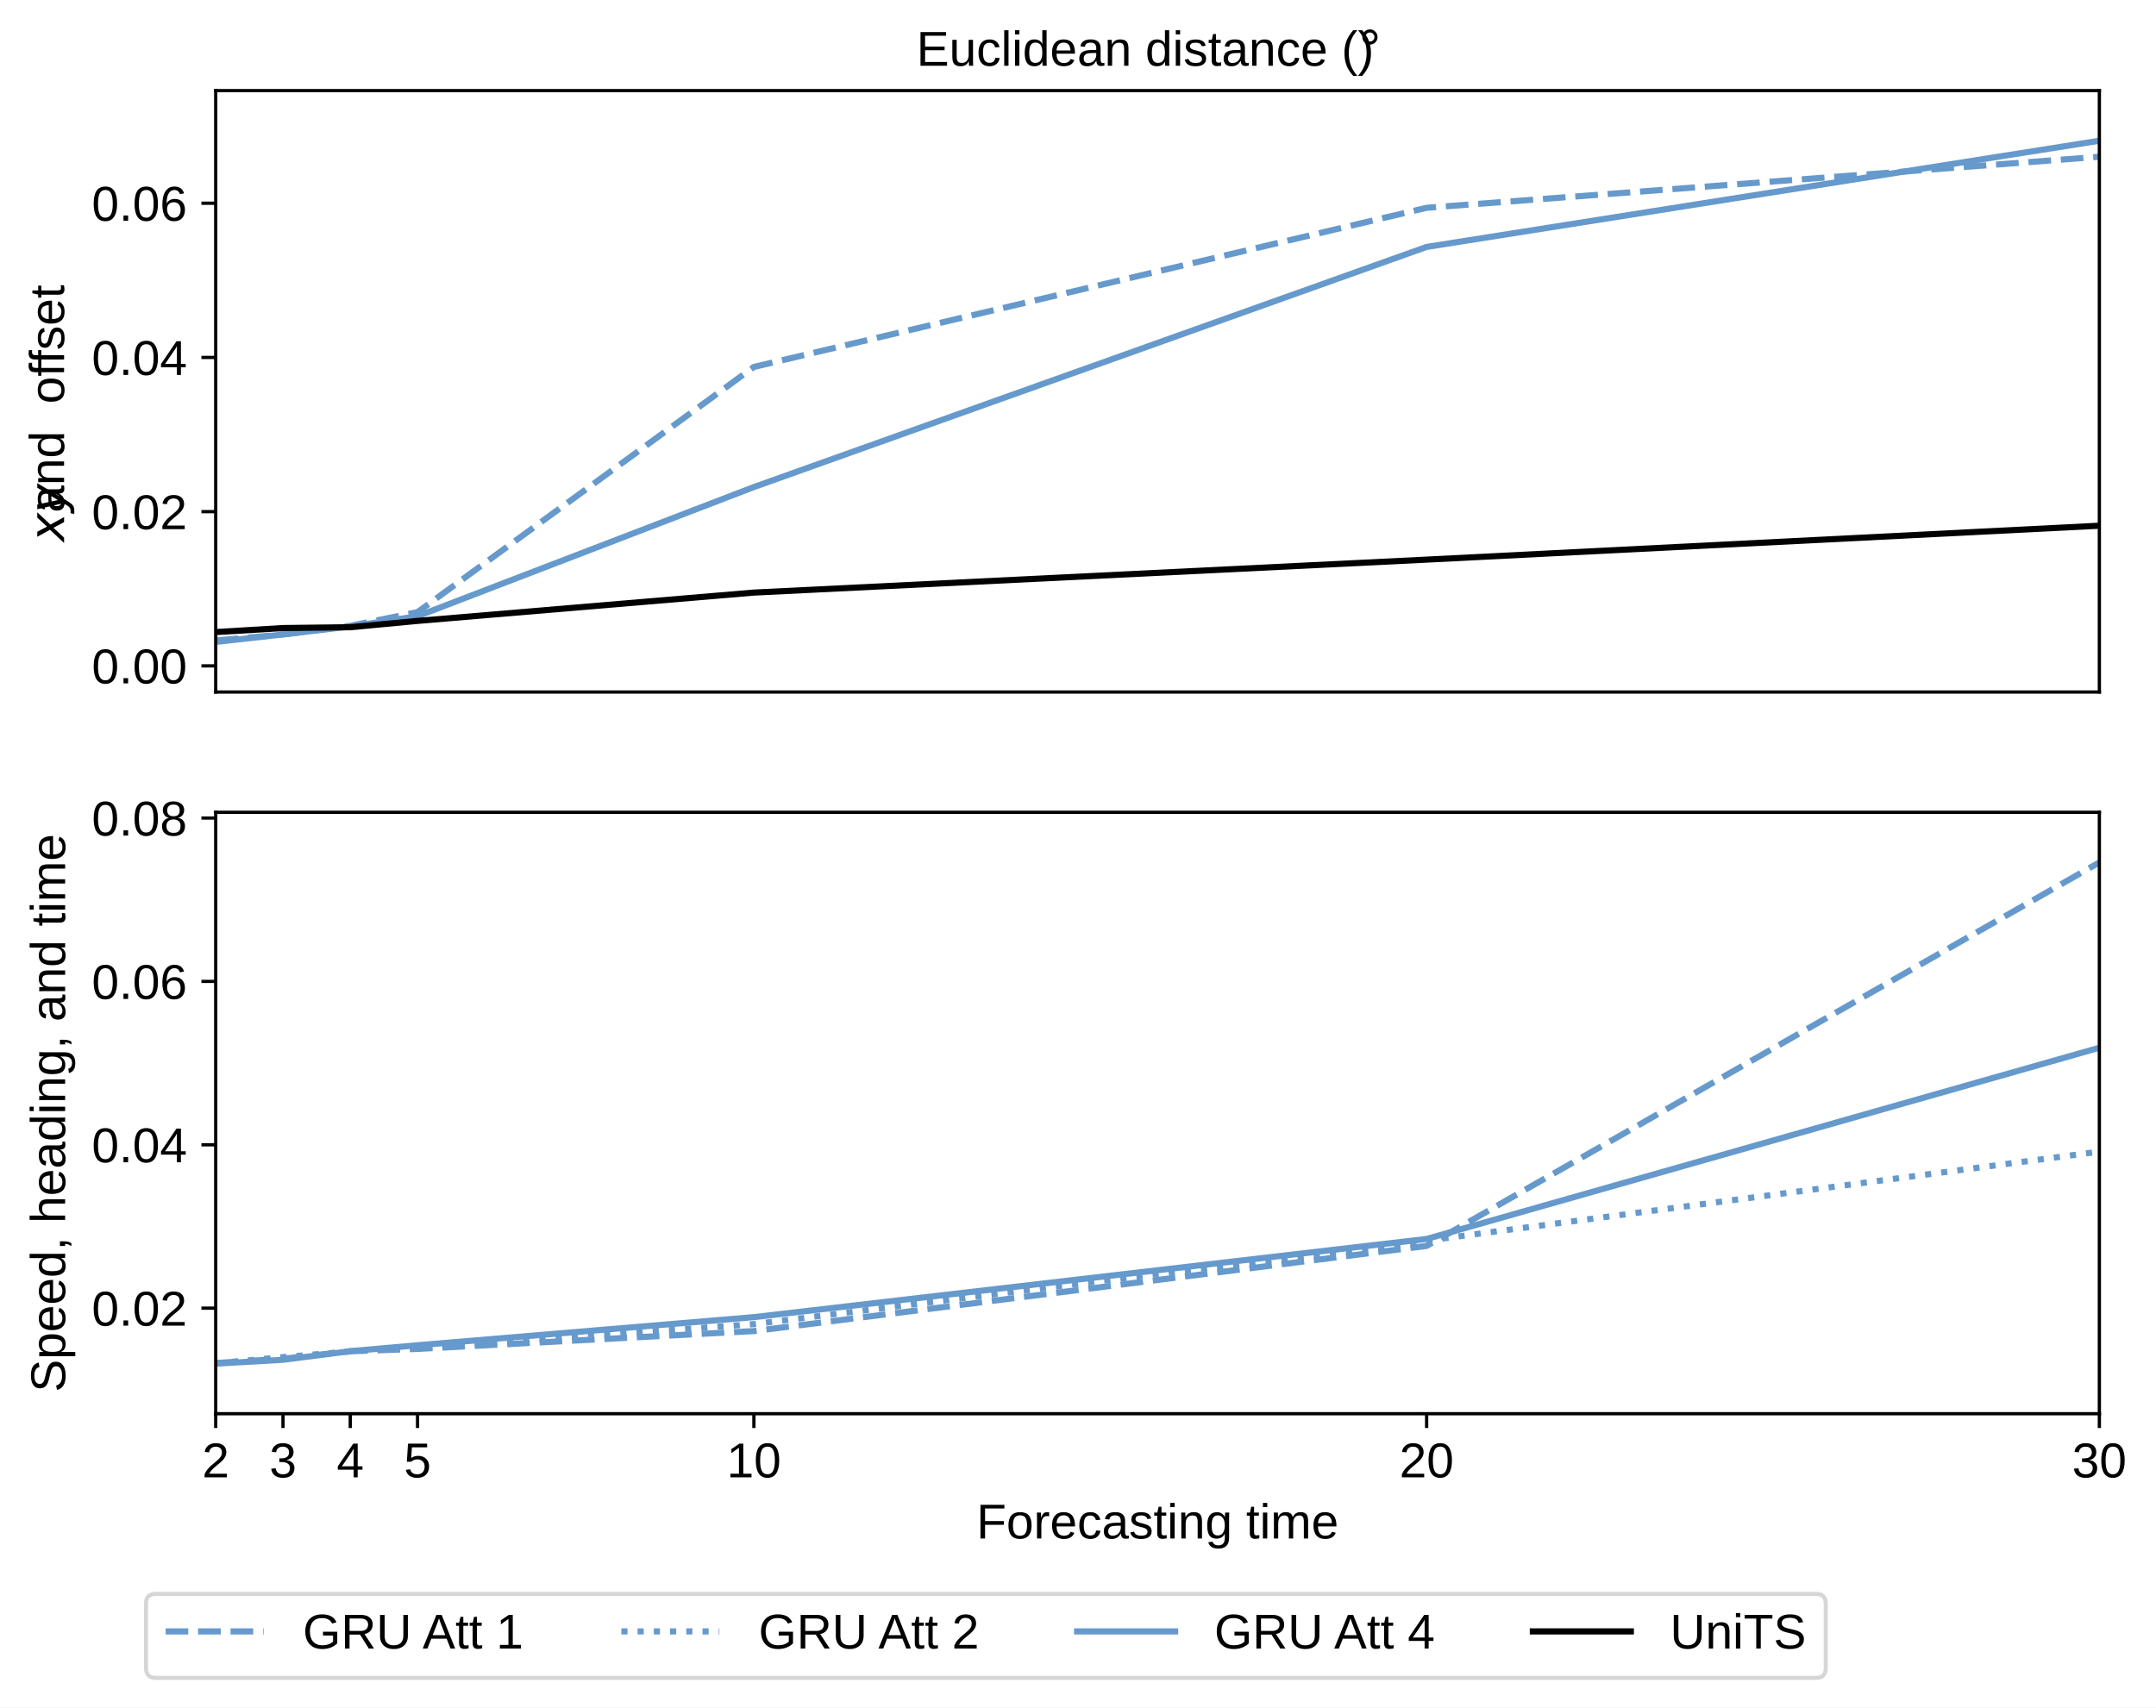
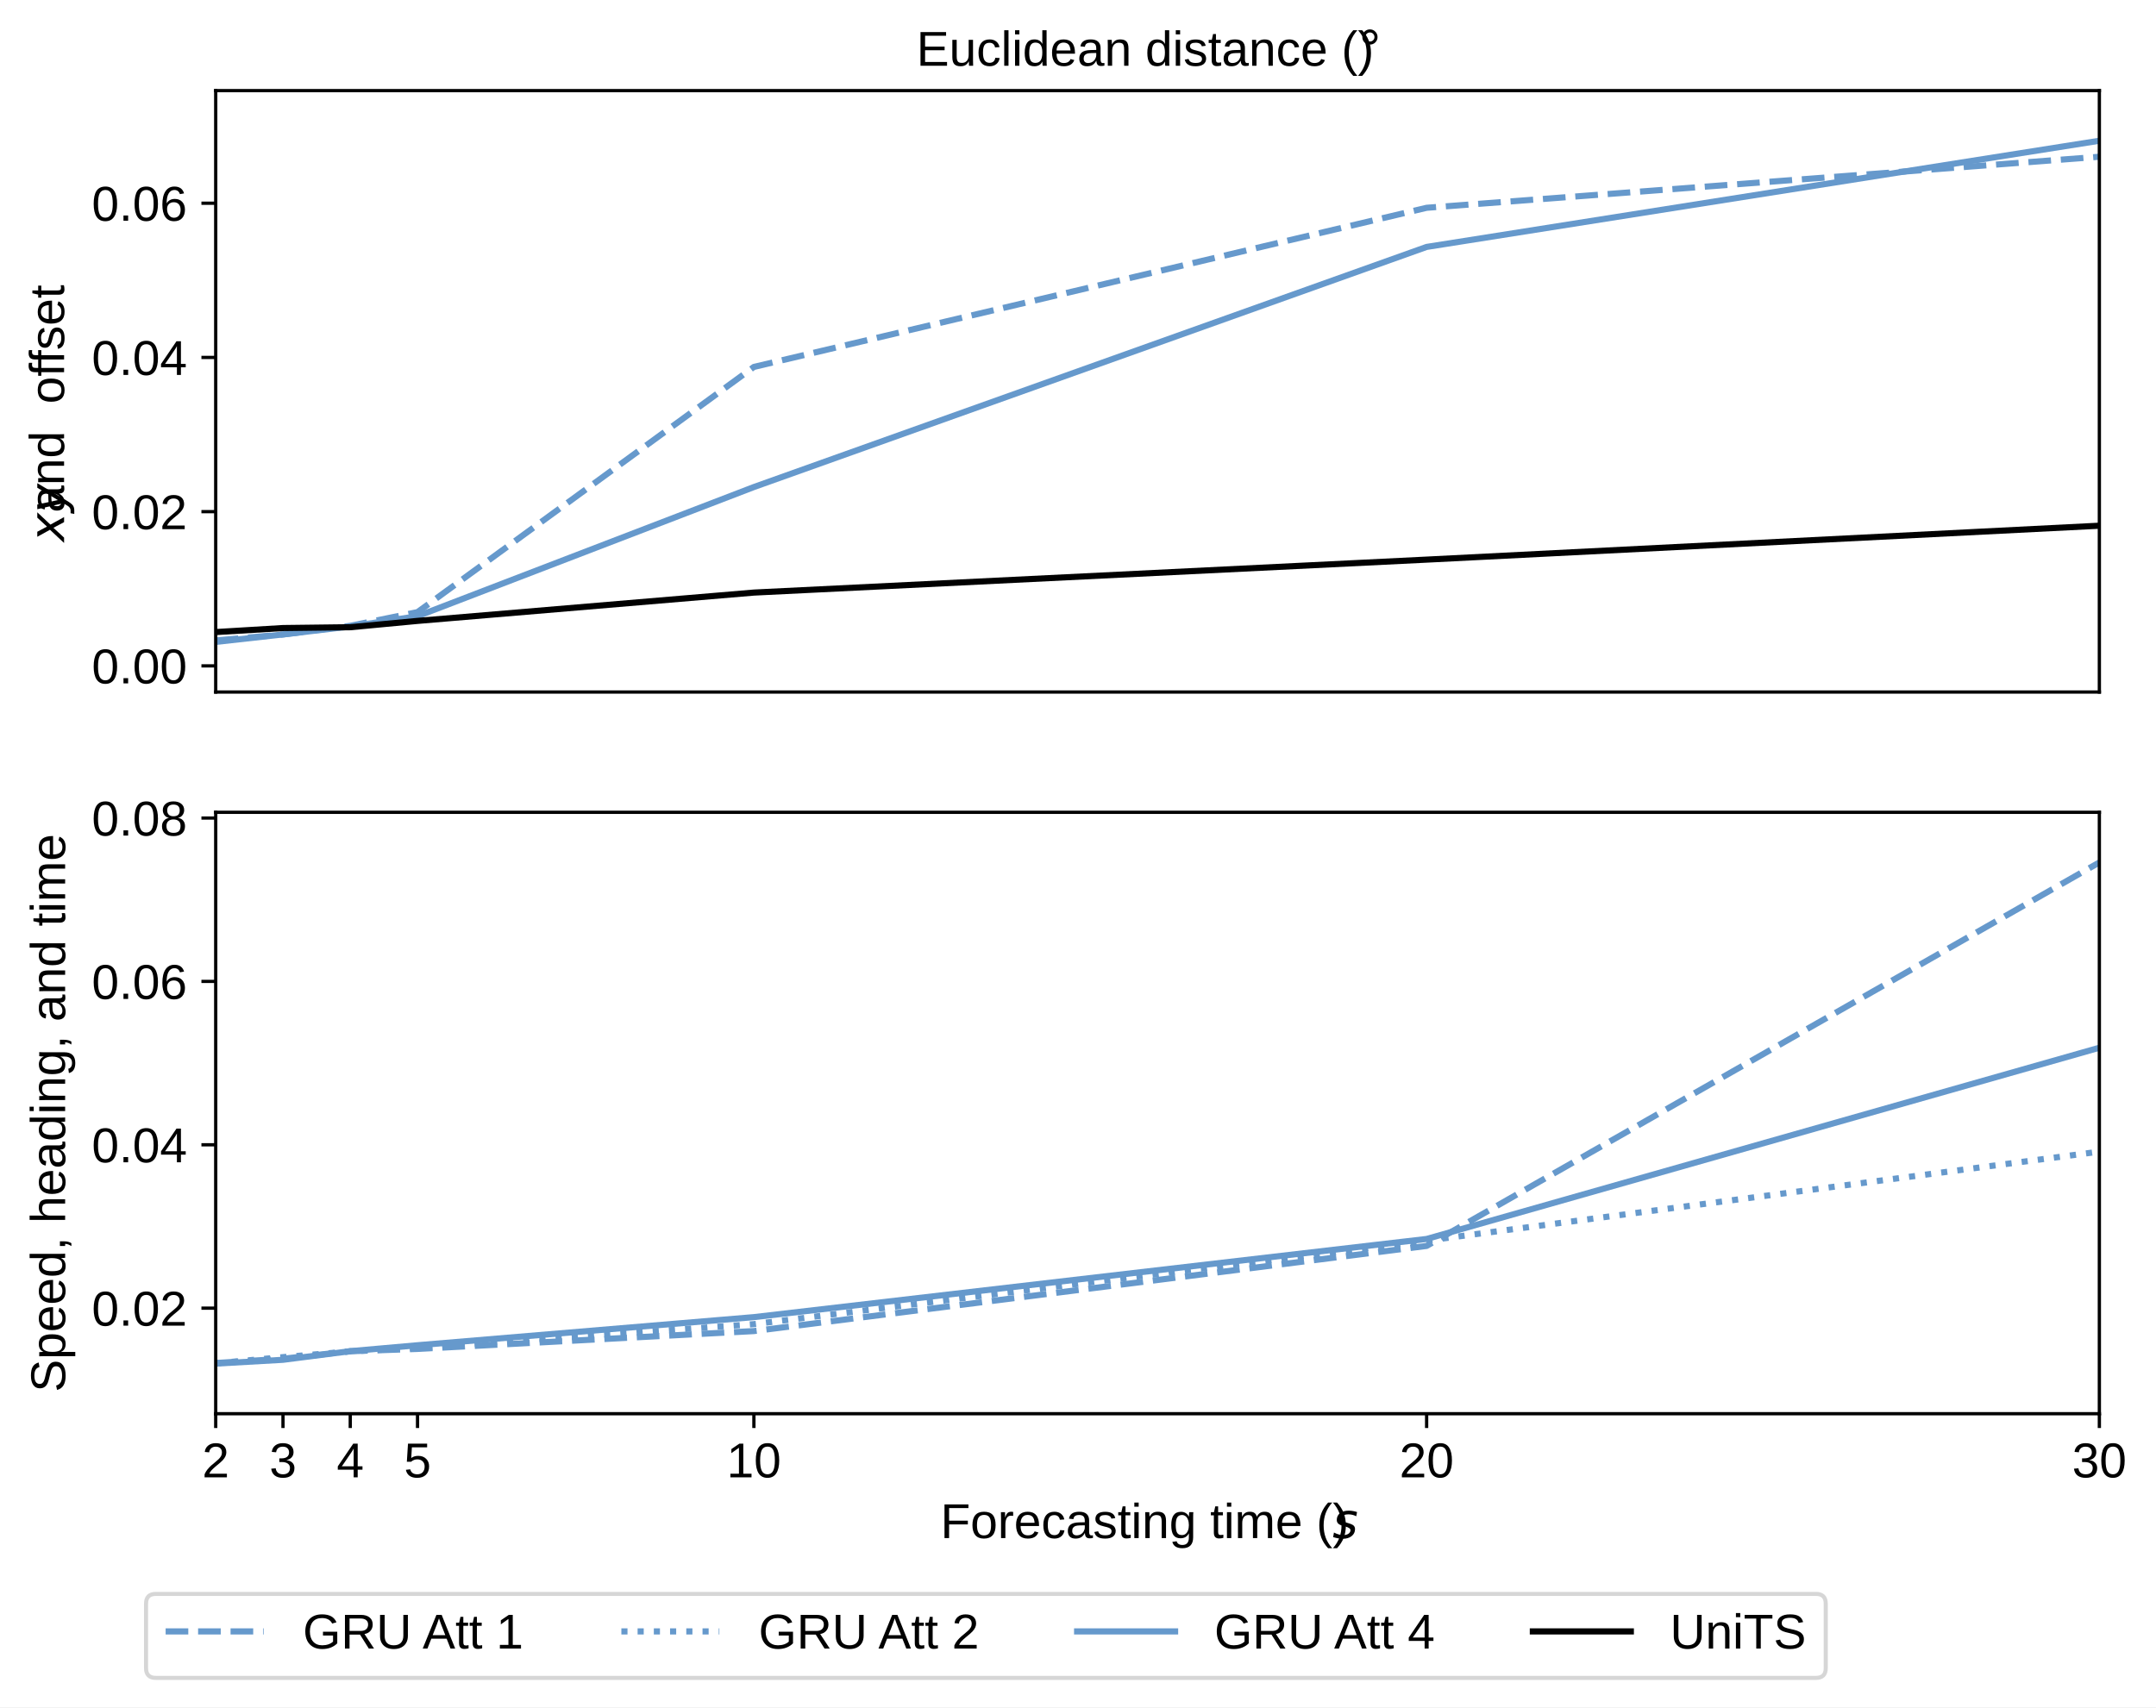
<svg xmlns="http://www.w3.org/2000/svg" xmlns:xlink="http://www.w3.org/1999/xlink" width="528.045pt" height="418.246pt" viewBox="0 0 528.045 418.246" version="1.1">
  <defs>
    <style type="text/css">*{stroke-linejoin: round; stroke-linecap: butt}</style>
  </defs>
  <g id="figure_1">
    <g id="patch_1">
      <path d="M 0 418.246  L 528.045 418.246  L 528.045 0  L 0 0  z " style="fill: #ffffff" />
    </g>
    <g id="axes_1">
      <g id="patch_2">
        <path d="M 52.833 169.531  L 514.172 169.531  L 514.172 22.2  L 52.833 22.2  z " style="fill: #ffffff" />
      </g>
      <g id="matplotlib.axis_1" />
      <g id="matplotlib.axis_2">
        <g id="ytick_1">
          <g id="line2d_1">
            <defs>
-               <path id="mee6f4f04a1" d="M 0 0  L -3.5 0  " style="stroke: #000000; stroke-width: 0.8" />
+               <path id="m9b01859ab0" d="M 0 0  L -3.5 0  " style="stroke: #000000; stroke-width: 0.8" />
            </defs>
            <g>
-               <use xlink:href="#mee6f4f04a1" x="52.833" y="163.121" style="stroke: #000000; stroke-width: 0.8" />
+               <use xlink:href="#m9b01859ab0" x="52.833" y="163.121" style="stroke: #000000; stroke-width: 0.8" />
            </g>
          </g>
          <g id="text_1">
            <text style="font: 12px 'Arial'; text-anchor: end" x="45.833" y="167.416" transform="rotate(-0 45.83313 167.4161)">0.00</text>
          </g>
        </g>
        <g id="ytick_2">
          <g id="line2d_2">
            <g>
-               <use xlink:href="#mee6f4f04a1" x="52.833" y="125.341" style="stroke: #000000; stroke-width: 0.8" />
+               <use xlink:href="#m9b01859ab0" x="52.833" y="125.341" style="stroke: #000000; stroke-width: 0.8" />
            </g>
          </g>
          <g id="text_2">
            <text style="font: 12px 'Arial'; text-anchor: end" x="45.833" y="129.636" transform="rotate(-0 45.83313 129.6358)">0.02</text>
          </g>
        </g>
        <g id="ytick_3">
          <g id="line2d_3">
            <g>
-               <use xlink:href="#mee6f4f04a1" x="52.833" y="87.561" style="stroke: #000000; stroke-width: 0.8" />
+               <use xlink:href="#m9b01859ab0" x="52.833" y="87.561" style="stroke: #000000; stroke-width: 0.8" />
            </g>
          </g>
          <g id="text_3">
            <text style="font: 12px 'Arial'; text-anchor: end" x="45.833" y="91.855" transform="rotate(-0 45.83313 91.8555)">0.04</text>
          </g>
        </g>
        <g id="ytick_4">
          <g id="line2d_4">
            <g>
-               <use xlink:href="#mee6f4f04a1" x="52.833" y="49.781" style="stroke: #000000; stroke-width: 0.8" />
+               <use xlink:href="#m9b01859ab0" x="52.833" y="49.781" style="stroke: #000000; stroke-width: 0.8" />
            </g>
          </g>
          <g id="text_4">
            <text style="font: 12px 'Arial'; text-anchor: end" x="45.833" y="54.075" transform="rotate(-0 45.83313 54.07519)">0.06</text>
          </g>
        </g>
        <g id="text_5">
          <g transform="translate(15.96 132.7054) rotate(-90)">
            <text>
              <tspan style="font: oblique 12px 'DejaVu Sans'" x="0 33.791" y="-0.266">xy</tspan>
              <tspan style="font: 12px 'Arial'" x="7.102 10.436 17.109 23.783 30.457 40.893 44.227 50.9 54.234 57.568 63.568 70.242" y="-0.266"> and  offset</tspan>
            </text>
          </g>
        </g>
      </g>
      <g id="line2d_5">
-         <path d="M 52.833 156.894  L 69.31 155.431  L 85.786 153.308  L 102.262 149.953  L 184.644 89.889  L 349.408 50.903  L 514.172 38.401  " clip-path="url(#p4ac5926fc3)" style="fill: none; stroke-dasharray: 5.55,2.4; stroke-dashoffset: 0; stroke: #6699cc; stroke-width: 1.5" />
+         <path d="M 52.833 156.894  L 69.31 155.431  L 85.786 153.308  L 102.262 149.953  L 184.644 89.889  L 349.408 50.903  L 514.172 38.401  " clip-path="url(#pd69dfebcdf)" style="fill: none; stroke-dasharray: 5.55,2.4; stroke-dashoffset: 0; stroke: #6699cc; stroke-width: 1.5" />
      </g>
      <g id="line2d_6">
-         <path d="M 52.833 157.253  L 69.31 155.425  L 85.786 153.473  L 102.262 150.95  L 184.644 119.313  L 349.408 60.49  L 514.172 34.478  " clip-path="url(#p4ac5926fc3)" style="fill: none; stroke: #6699cc; stroke-width: 1.5; stroke-linecap: square" />
+         <path d="M 52.833 157.253  L 69.31 155.425  L 85.786 153.473  L 102.262 150.95  L 184.644 119.313  L 349.408 60.49  L 514.172 34.478  " clip-path="url(#pd69dfebcdf)" style="fill: none; stroke: #6699cc; stroke-width: 1.5; stroke-linecap: square" />
      </g>
      <g id="line2d_7">
-         <path d="M 52.833 154.844  L 69.31 153.857  L 85.786 153.656  L 102.262 152.106  L 184.644 145.168  L 349.408 137.094  L 514.172 128.787  " clip-path="url(#p4ac5926fc3)" style="fill: none; stroke: #000000; stroke-width: 1.5; stroke-linecap: square" />
+         <path d="M 52.833 154.844  L 69.31 153.857  L 85.786 153.656  L 102.262 152.106  L 184.644 145.168  L 349.408 137.094  L 514.172 128.787  " clip-path="url(#pd69dfebcdf)" style="fill: none; stroke: #000000; stroke-width: 1.5; stroke-linecap: square" />
      </g>
      <g id="patch_3">
        <path d="M 52.833 169.531  L 52.833 22.2  " style="fill: none; stroke: #000000; stroke-width: 0.8; stroke-linejoin: miter; stroke-linecap: square" />
      </g>
      <g id="patch_4">
        <path d="M 514.172 169.531  L 514.172 22.2  " style="fill: none; stroke: #000000; stroke-width: 0.8; stroke-linejoin: miter; stroke-linecap: square" />
      </g>
      <g id="patch_5">
        <path d="M 52.833 169.531  L 514.172 169.531  " style="fill: none; stroke: #000000; stroke-width: 0.8; stroke-linejoin: miter; stroke-linecap: square" />
      </g>
      <g id="patch_6">
        <path d="M 52.833 22.2  L 514.172 22.2  " style="fill: none; stroke: #000000; stroke-width: 0.8; stroke-linejoin: miter; stroke-linecap: square" />
      </g>
      <g id="text_6">
        <g transform="translate(224.4624 16.2)">
          <text>
            <tspan style="font: 12px 'Arial'" x="0 8.004 14.678 20.678 23.344 26.01 32.684 39.357 46.031 52.705 56.039 62.713 65.379 71.379 74.713 81.387 88.061 94.061 100.734 104.068 114.064" y="-0.094">Euclidean distance ()</tspan>
            <tspan style="font: 12px 'DejaVu Sans'" x="108.064" y="-0.094">°</tspan>
          </text>
        </g>
      </g>
    </g>
    <g id="axes_2">
      <g id="patch_7">
        <path d="M 52.833 346.328  L 514.172 346.328  L 514.172 198.997  L 52.833 198.997  z " style="fill: #ffffff" />
      </g>
      <g id="matplotlib.axis_3">
        <g id="xtick_1">
          <g id="line2d_8">
            <defs>
-               <path id="m0c43f09021" d="M 0 0  L 0 3.5  " style="stroke: #000000; stroke-width: 0.8" />
+               <path id="medcdb16cb2" d="M 0 0  L 0 3.5  " style="stroke: #000000; stroke-width: 0.8" />
            </defs>
            <g>
-               <use xlink:href="#m0c43f09021" x="52.833" y="346.328" style="stroke: #000000; stroke-width: 0.8" />
+               <use xlink:href="#medcdb16cb2" x="52.833" y="346.328" style="stroke: #000000; stroke-width: 0.8" />
            </g>
          </g>
          <g id="text_7">
            <text style="font: 12px 'Arial'; text-anchor: middle" x="52.833" y="361.917" transform="rotate(-0 52.83313 361.9169)">2</text>
          </g>
        </g>
        <g id="xtick_2">
          <g id="line2d_9">
            <g>
-               <use xlink:href="#m0c43f09021" x="69.31" y="346.328" style="stroke: #000000; stroke-width: 0.8" />
+               <use xlink:href="#medcdb16cb2" x="69.31" y="346.328" style="stroke: #000000; stroke-width: 0.8" />
            </g>
          </g>
          <g id="text_8">
            <text style="font: 12px 'Arial'; text-anchor: middle" x="69.31" y="361.917" transform="rotate(-0 69.3095 361.9169)">3</text>
          </g>
        </g>
        <g id="xtick_3">
          <g id="line2d_10">
            <g>
-               <use xlink:href="#m0c43f09021" x="85.786" y="346.328" style="stroke: #000000; stroke-width: 0.8" />
+               <use xlink:href="#medcdb16cb2" x="85.786" y="346.328" style="stroke: #000000; stroke-width: 0.8" />
            </g>
          </g>
          <g id="text_9">
            <text style="font: 12px 'Arial'; text-anchor: middle" x="85.786" y="361.917" transform="rotate(-0 85.78588 361.9169)">4</text>
          </g>
        </g>
        <g id="xtick_4">
          <g id="line2d_11">
            <g>
-               <use xlink:href="#m0c43f09021" x="102.262" y="346.328" style="stroke: #000000; stroke-width: 0.8" />
+               <use xlink:href="#medcdb16cb2" x="102.262" y="346.328" style="stroke: #000000; stroke-width: 0.8" />
            </g>
          </g>
          <g id="text_10">
            <text style="font: 12px 'Arial'; text-anchor: middle" x="102.262" y="361.917" transform="rotate(-0 102.2623 361.9169)">5</text>
          </g>
        </g>
        <g id="xtick_5">
          <g id="line2d_12">
            <g>
-               <use xlink:href="#m0c43f09021" x="184.644" y="346.328" style="stroke: #000000; stroke-width: 0.8" />
+               <use xlink:href="#medcdb16cb2" x="184.644" y="346.328" style="stroke: #000000; stroke-width: 0.8" />
            </g>
          </g>
          <g id="text_11">
            <text style="font: 12px 'Arial'; text-anchor: middle" x="184.644" y="361.917" transform="rotate(-0 184.6441 361.9169)">10</text>
          </g>
        </g>
        <g id="xtick_6">
          <g id="line2d_13">
            <g>
-               <use xlink:href="#m0c43f09021" x="349.408" y="346.328" style="stroke: #000000; stroke-width: 0.8" />
+               <use xlink:href="#medcdb16cb2" x="349.408" y="346.328" style="stroke: #000000; stroke-width: 0.8" />
            </g>
          </g>
          <g id="text_12">
            <text style="font: 12px 'Arial'; text-anchor: middle" x="349.408" y="361.917" transform="rotate(-0 349.4079 361.9169)">20</text>
          </g>
        </g>
        <g id="xtick_7">
          <g id="line2d_14">
            <g>
-               <use xlink:href="#m0c43f09021" x="514.172" y="346.328" style="stroke: #000000; stroke-width: 0.8" />
+               <use xlink:href="#medcdb16cb2" x="514.172" y="346.328" style="stroke: #000000; stroke-width: 0.8" />
            </g>
          </g>
          <g id="text_13">
            <text style="font: 12px 'Arial'; text-anchor: middle" x="514.172" y="361.917" transform="rotate(-0 514.1717 361.9169)">30</text>
          </g>
        </g>
        <g id="text_14">
-           <text style="font: 12px 'Arial'; text-anchor: middle" x="283.502" y="376.891" transform="rotate(-0 283.5024 376.8913)">Forecasting time</text>
+           <g transform="translate(230.3424 377.0619)">
+             <text>
+               <tspan style="font: 12px 'Arial'" x="0 7.33 14.004 18 24.674 30.674 37.348 43.348 46.682 49.348 56.021 62.695 66.029 69.363 72.029 82.025 88.699 92.033 102.281" y="-0.266">Forecasting time ()</tspan>
+               <tspan style="font: oblique 12px 'DejaVu Sans'" x="96.029" y="-0.266">s</tspan>
+             </text>
+           </g>
        </g>
      </g>
      <g id="matplotlib.axis_4">
        <g id="ytick_5">
          <g id="line2d_15">
            <g>
-               <use xlink:href="#mee6f4f04a1" x="52.833" y="320.462" style="stroke: #000000; stroke-width: 0.8" />
+               <use xlink:href="#m9b01859ab0" x="52.833" y="320.462" style="stroke: #000000; stroke-width: 0.8" />
            </g>
          </g>
          <g id="text_15">
            <text style="font: 12px 'Arial'; text-anchor: end" x="45.833" y="324.757" transform="rotate(-0 45.83313 324.757)">0.02</text>
          </g>
        </g>
        <g id="ytick_6">
          <g id="line2d_16">
            <g>
-               <use xlink:href="#mee6f4f04a1" x="52.833" y="280.443" style="stroke: #000000; stroke-width: 0.8" />
+               <use xlink:href="#m9b01859ab0" x="52.833" y="280.443" style="stroke: #000000; stroke-width: 0.8" />
            </g>
          </g>
          <g id="text_16">
            <text style="font: 12px 'Arial'; text-anchor: end" x="45.833" y="284.737" transform="rotate(-0 45.83313 284.7374)">0.04</text>
          </g>
        </g>
        <g id="ytick_7">
          <g id="line2d_17">
            <g>
-               <use xlink:href="#mee6f4f04a1" x="52.833" y="240.423" style="stroke: #000000; stroke-width: 0.8" />
+               <use xlink:href="#m9b01859ab0" x="52.833" y="240.423" style="stroke: #000000; stroke-width: 0.8" />
            </g>
          </g>
          <g id="text_17">
            <text style="font: 12px 'Arial'; text-anchor: end" x="45.833" y="244.718" transform="rotate(-0 45.83313 244.7179)">0.06</text>
          </g>
        </g>
        <g id="ytick_8">
          <g id="line2d_18">
            <g>
-               <use xlink:href="#mee6f4f04a1" x="52.833" y="200.404" style="stroke: #000000; stroke-width: 0.8" />
+               <use xlink:href="#m9b01859ab0" x="52.833" y="200.404" style="stroke: #000000; stroke-width: 0.8" />
            </g>
          </g>
          <g id="text_18">
            <text style="font: 12px 'Arial'; text-anchor: end" x="45.833" y="204.698" transform="rotate(-0 45.83313 204.6984)">0.08</text>
          </g>
        </g>
        <g id="text_19">
          <text style="font: 12px 'Arial'; text-anchor: middle" x="15.954" y="272.662" transform="rotate(-90 15.95438 272.6622)">Speed, heading, and time</text>
        </g>
      </g>
      <g id="line2d_19">
-         <path d="M 52.833 333.915  L 69.31 332.865  L 85.786 331.024  L 102.262 330.458  L 184.644 326.084  L 349.408 305.224  L 514.172 211.274  " clip-path="url(#p0a3753d292)" style="fill: none; stroke-dasharray: 5.55,2.4; stroke-dashoffset: 0; stroke: #6699cc; stroke-width: 1.5" />
+         <path d="M 52.833 333.915  L 69.31 332.865  L 85.786 331.024  L 102.262 330.458  L 184.644 326.084  L 349.408 305.224  L 514.172 211.274  " clip-path="url(#p35fd4aa0c9)" style="fill: none; stroke-dasharray: 5.55,2.4; stroke-dashoffset: 0; stroke: #6699cc; stroke-width: 1.5" />
      </g>
      <g id="line2d_20">
-         <path d="M 52.833 333.983  L 69.31 332.468  L 85.786 331.06  L 102.262 330.198  L 184.644 324.388  L 349.408 303.931  L 514.172 282.129  " clip-path="url(#p0a3753d292)" style="fill: none; stroke-dasharray: 1.5,2.475; stroke-dashoffset: 0; stroke: #6699cc; stroke-width: 1.5" />
+         <path d="M 52.833 333.983  L 69.31 332.468  L 85.786 331.06  L 102.262 330.198  L 184.644 324.388  L 349.408 303.931  L 514.172 282.129  " clip-path="url(#p35fd4aa0c9)" style="fill: none; stroke-dasharray: 1.5,2.475; stroke-dashoffset: 0; stroke: #6699cc; stroke-width: 1.5" />
      </g>
      <g id="line2d_21">
-         <path d="M 52.833 334.05  L 69.31 333.121  L 85.786 331.007  L 102.262 329.554  L 184.644 322.667  L 349.408 303.519  L 514.172 256.67  " clip-path="url(#p0a3753d292)" style="fill: none; stroke: #6699cc; stroke-width: 1.5; stroke-linecap: square" />
+         <path d="M 52.833 334.05  L 69.31 333.121  L 85.786 331.007  L 102.262 329.554  L 184.644 322.667  L 349.408 303.519  L 514.172 256.67  " clip-path="url(#p35fd4aa0c9)" style="fill: none; stroke: #6699cc; stroke-width: 1.5; stroke-linecap: square" />
      </g>
      <g id="line2d_22">
-         <path d="M 19.88 358.605  " clip-path="url(#p0a3753d292)" style="fill: none; stroke-dasharray: 5.55,2.4; stroke-dashoffset: 0; stroke: #6699cc; stroke-width: 1.5" />
+         <path d="M 19.88 358.605  " clip-path="url(#p35fd4aa0c9)" style="fill: none; stroke-dasharray: 5.55,2.4; stroke-dashoffset: 0; stroke: #6699cc; stroke-width: 1.5" />
      </g>
      <g id="line2d_23">
-         <path d="M 19.88 358.605  " clip-path="url(#p0a3753d292)" style="fill: none; stroke-dasharray: 1.5,2.475; stroke-dashoffset: 0; stroke: #6699cc; stroke-width: 1.5" />
+         <path d="M 19.88 358.605  " clip-path="url(#p35fd4aa0c9)" style="fill: none; stroke-dasharray: 1.5,2.475; stroke-dashoffset: 0; stroke: #6699cc; stroke-width: 1.5" />
      </g>
      <g id="line2d_24">
-         <path d="M 19.88 358.605  " clip-path="url(#p0a3753d292)" style="fill: none; stroke: #6699cc; stroke-width: 1.5; stroke-linecap: square" />
+         <path d="M 19.88 358.605  " clip-path="url(#p35fd4aa0c9)" style="fill: none; stroke: #6699cc; stroke-width: 1.5; stroke-linecap: square" />
      </g>
      <g id="line2d_25">
-         <path d="M 19.88 358.605  " clip-path="url(#p0a3753d292)" style="fill: none; stroke: #000000; stroke-width: 1.5; stroke-linecap: square" />
+         <path d="M 19.88 358.605  " clip-path="url(#p35fd4aa0c9)" style="fill: none; stroke: #000000; stroke-width: 1.5; stroke-linecap: square" />
      </g>
      <g id="patch_8">
        <path d="M 52.833 346.328  L 52.833 198.997  " style="fill: none; stroke: #000000; stroke-width: 0.8; stroke-linejoin: miter; stroke-linecap: square" />
      </g>
      <g id="patch_9">
        <path d="M 514.172 346.328  L 514.172 198.997  " style="fill: none; stroke: #000000; stroke-width: 0.8; stroke-linejoin: miter; stroke-linecap: square" />
      </g>
      <g id="patch_10">
        <path d="M 52.833 346.328  L 514.172 346.328  " style="fill: none; stroke: #000000; stroke-width: 0.8; stroke-linejoin: miter; stroke-linecap: square" />
      </g>
      <g id="patch_11">
        <path d="M 52.833 198.997  L 514.172 198.997  " style="fill: none; stroke: #000000; stroke-width: 0.8; stroke-linejoin: miter; stroke-linecap: square" />
      </g>
      <g id="legend_1">
        <g id="patch_12">
          <path d="M 38.166 411.046  L 444.762 411.046  Q 447.162 411.046 447.162 408.646  L 447.162 392.872  Q 447.162 390.472 444.762 390.472  L 38.166 390.472  Q 35.766 390.472 35.766 392.872  L 35.766 408.646  Q 35.766 411.046 38.166 411.046  z " style="fill: #ffffff; opacity: 0.8; stroke: #cccccc; stroke-linejoin: miter" />
        </g>
        <g id="line2d_26">
          <path d="M 40.566 399.661  L 52.566 399.661  L 64.566 399.661  " style="fill: none; stroke-dasharray: 5.55,2.4; stroke-dashoffset: 0; stroke: #6699cc; stroke-width: 1.5" />
        </g>
        <g id="text_20">
          <text style="font: 12px 'Arial'; text-anchor: start" x="74.166" y="403.861" transform="rotate(-0 74.1662 403.8613)">GRU Att 1</text>
        </g>
        <g id="line2d_27">
          <path d="M 152.185 399.661  L 164.185 399.661  L 176.185 399.661  " style="fill: none; stroke-dasharray: 1.5,2.475; stroke-dashoffset: 0; stroke: #6699cc; stroke-width: 1.5" />
        </g>
        <g id="text_21">
          <text style="font: 12px 'Arial'; text-anchor: start" x="185.785" y="403.861" transform="rotate(-0 185.7849 403.8613)">GRU Att 2</text>
        </g>
        <g id="line2d_28">
          <path d="M 263.804 399.661  L 275.804 399.661  L 287.804 399.661  " style="fill: none; stroke: #6699cc; stroke-width: 1.5; stroke-linecap: square" />
        </g>
        <g id="text_22">
          <text style="font: 12px 'Arial'; text-anchor: start" x="297.404" y="403.861" transform="rotate(-0 297.4037 403.8613)">GRU Att 4</text>
        </g>
        <g id="line2d_29">
          <path d="M 375.422 399.661  L 387.422 399.661  L 399.422 399.661  " style="fill: none; stroke: #000000; stroke-width: 1.5; stroke-linecap: square" />
        </g>
        <g id="text_23">
          <text style="font: 12px 'Arial'; text-anchor: start" x="409.022" y="403.861" transform="rotate(-0 409.0224 403.8613)">UniTS</text>
        </g>
      </g>
    </g>
  </g>
  <defs>
-     <clipPath id="p4ac5926fc3">
+     <clipPath id="pd69dfebcdf">
      <rect x="52.833" y="22.2" width="461.339" height="147.331" />
    </clipPath>
-     <clipPath id="p0a3753d292">
+     <clipPath id="p35fd4aa0c9">
      <rect x="52.833" y="198.997" width="461.339" height="147.331" />
    </clipPath>
  </defs>
</svg>
